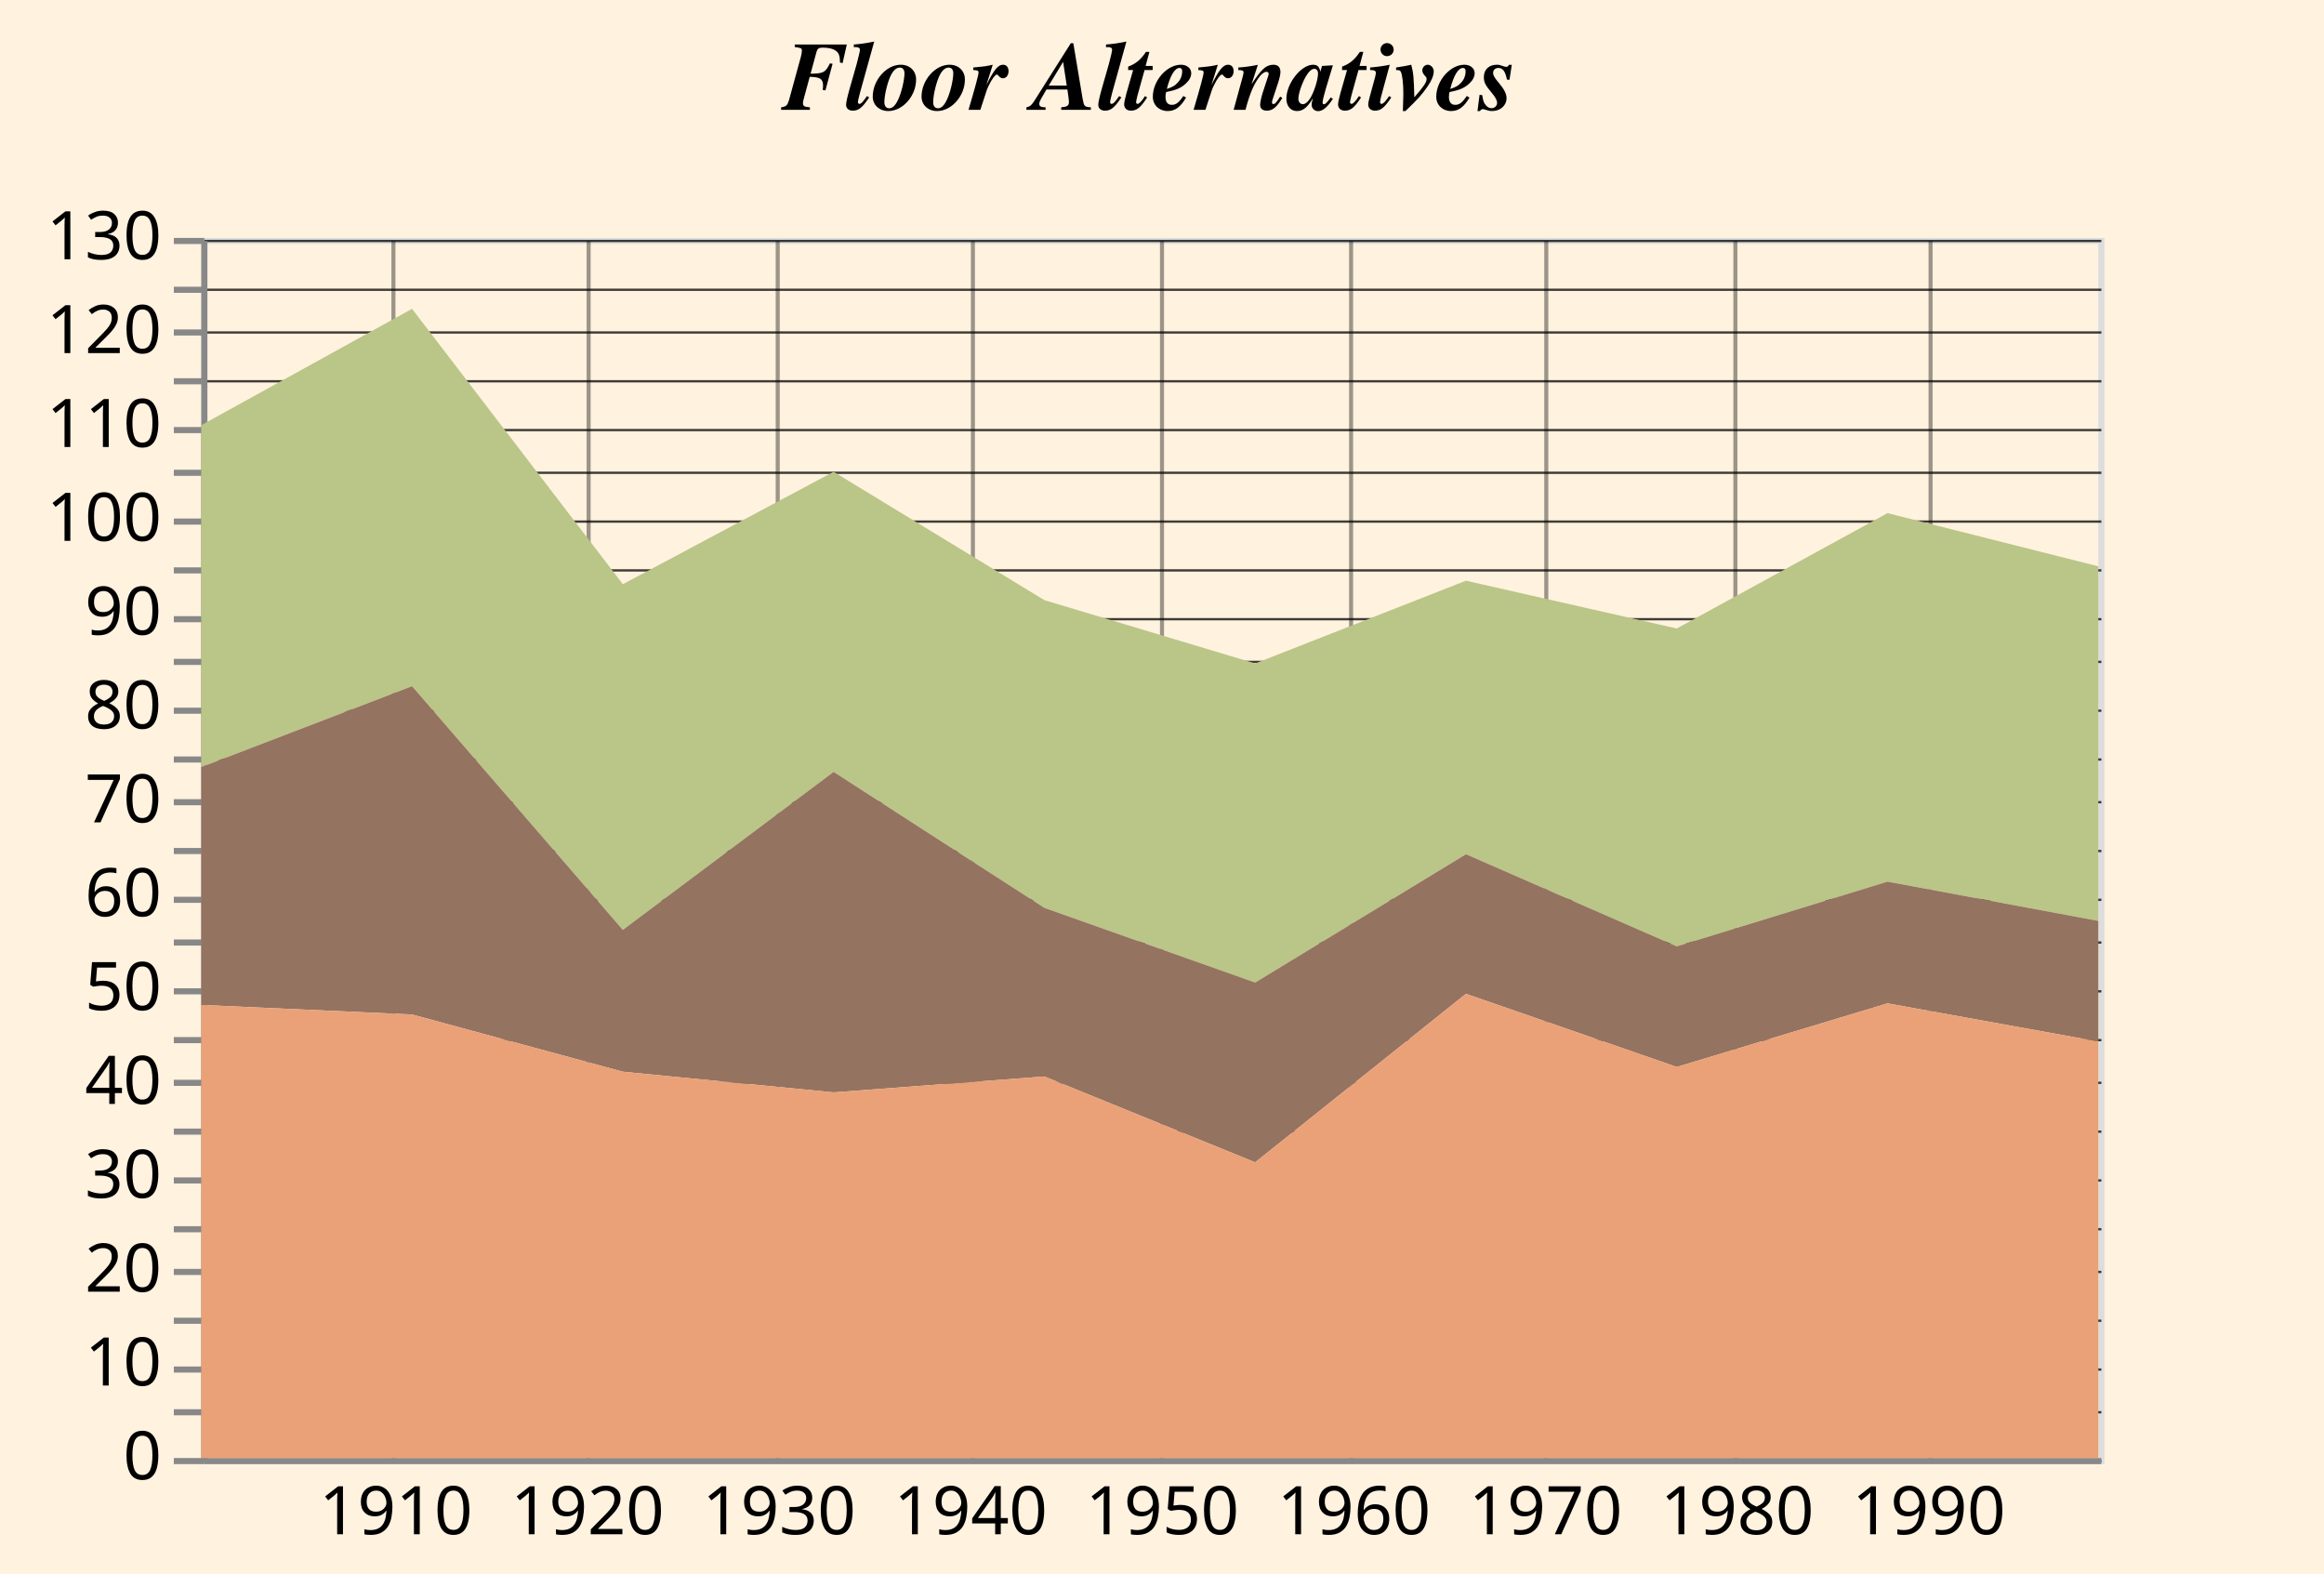
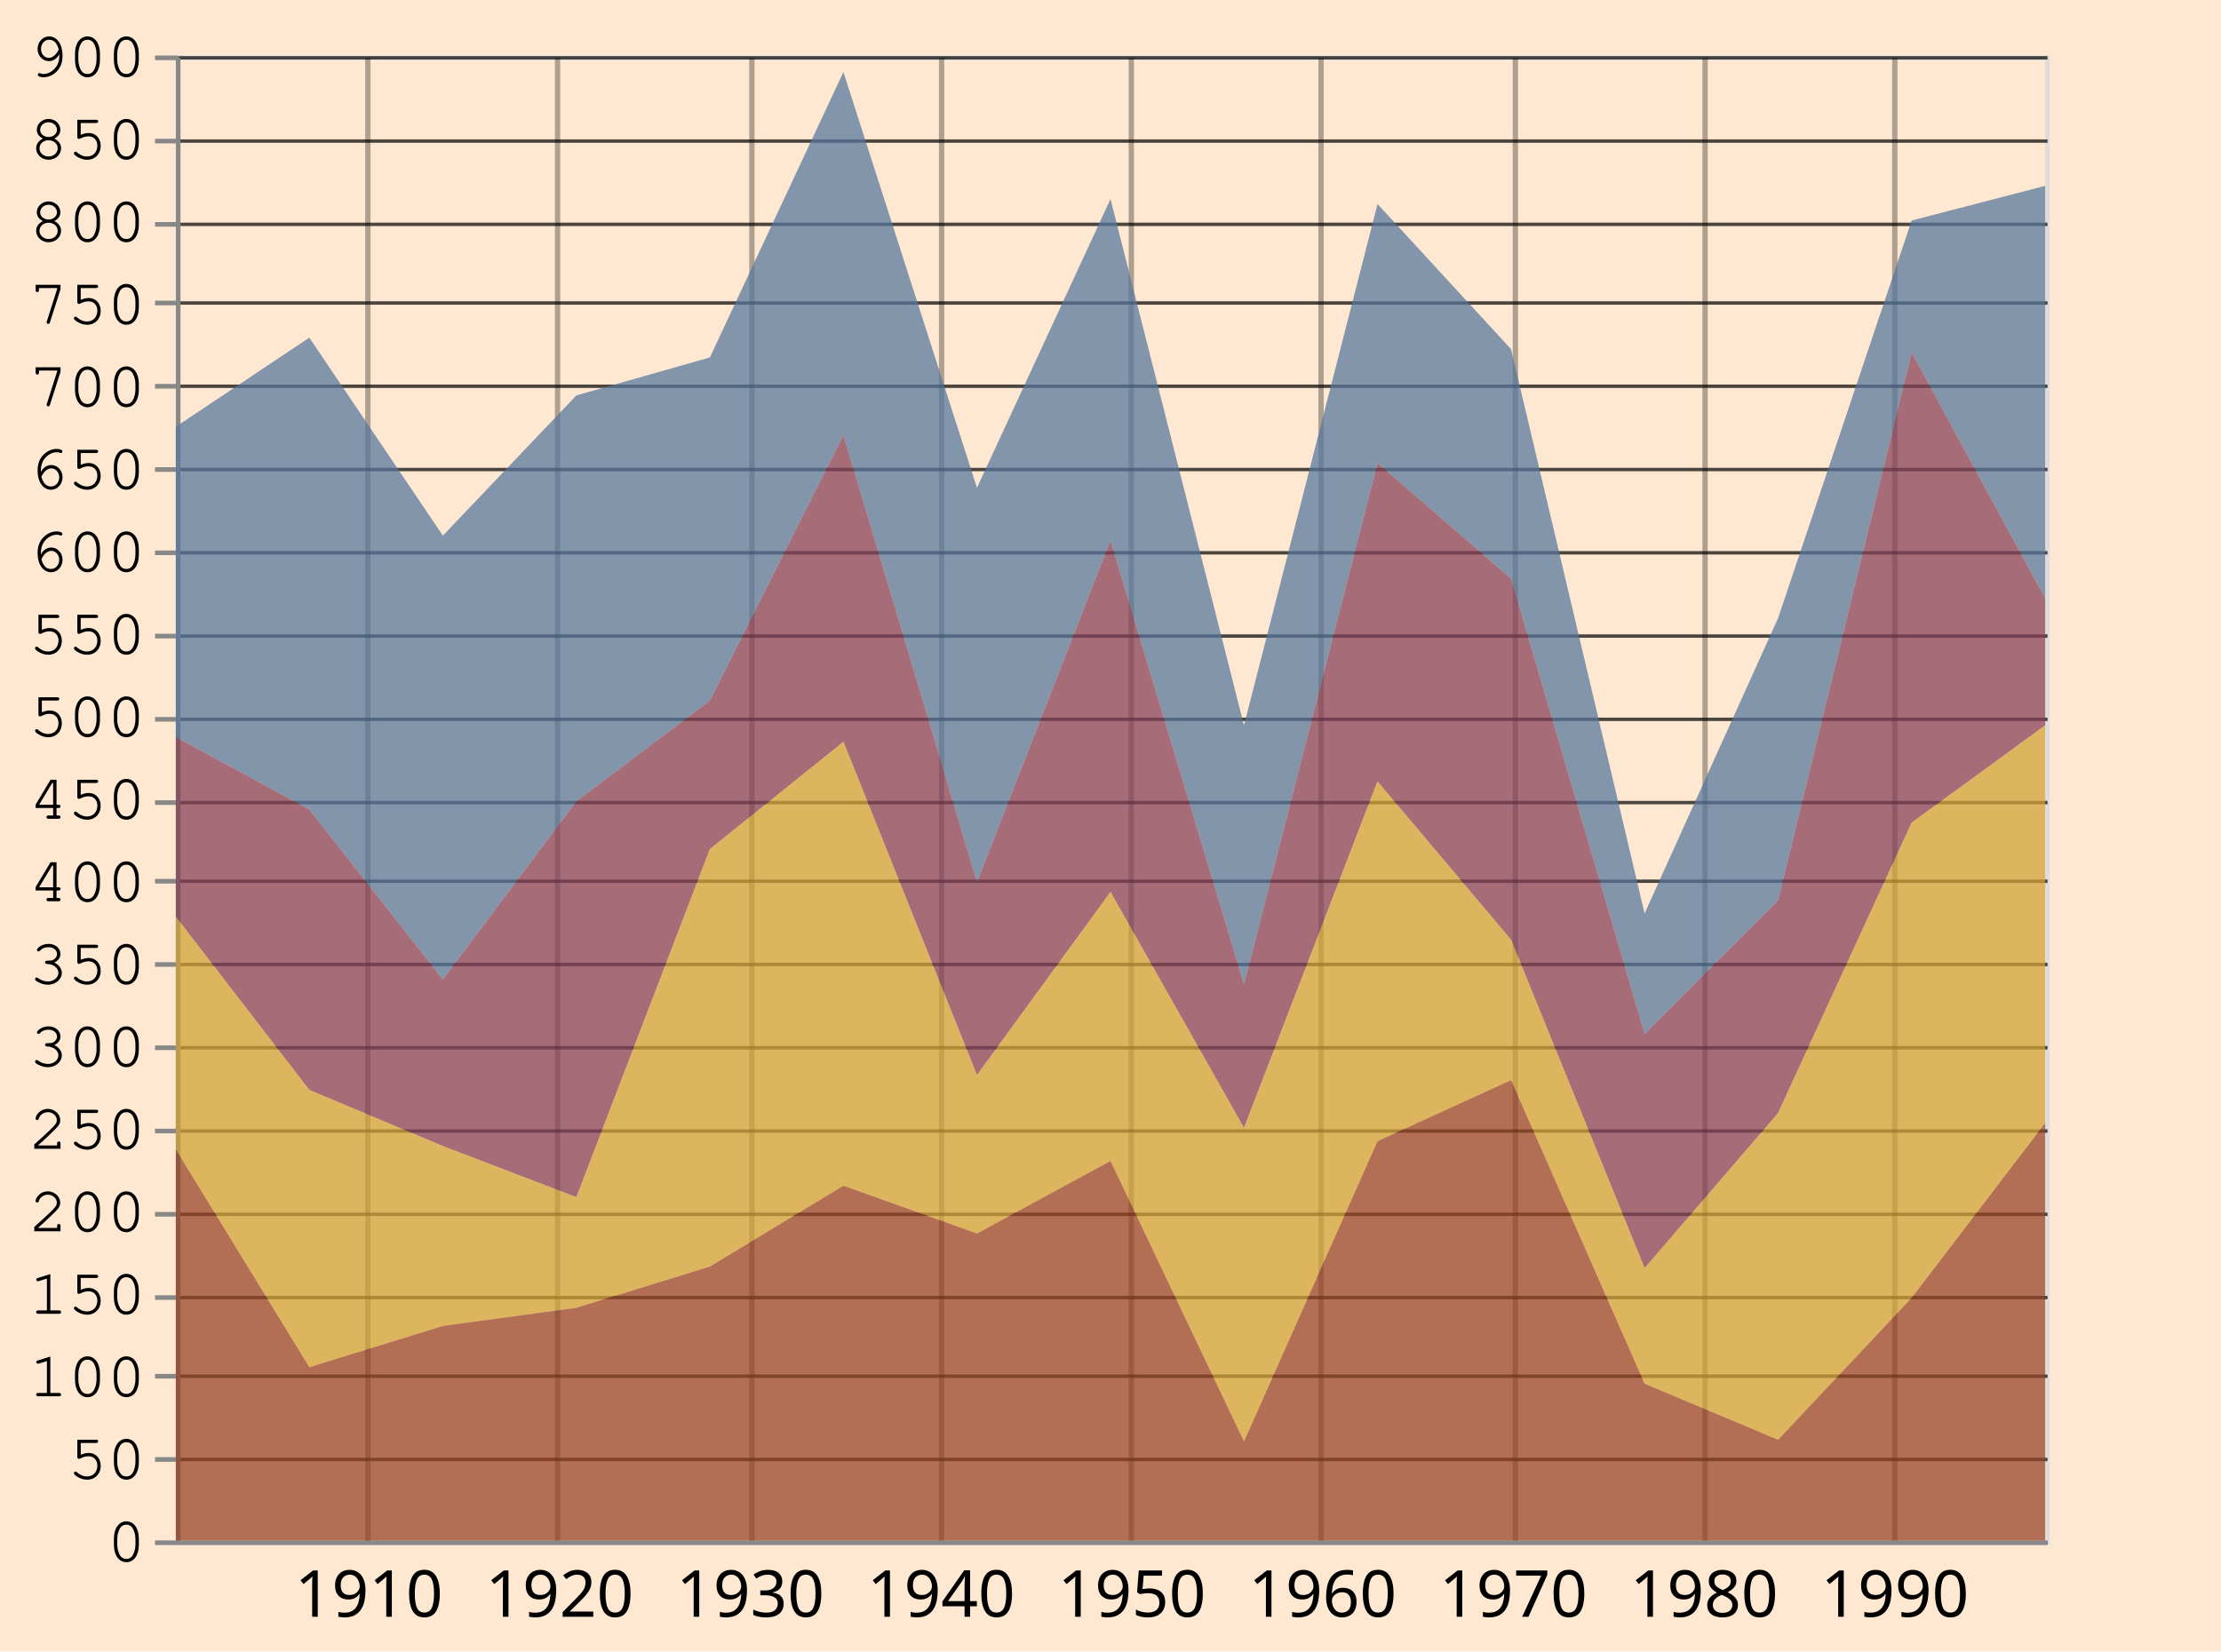
- <svg xmlns="http://www.w3.org/2000/svg" version="1.1" class="marks" width="381" height="258" viewBox="0 0 381 258">
-   <rect width="381" height="258" fill="#fff2df" />
-   <g fill="none" stroke-miterlimit="10" transform="translate(33,39)">
-     <g class="mark-group role-frame root" role="graphics-object" aria-roledescription="group mark container">
+ <svg xmlns="http://www.w3.org/2000/svg" class="marks" width="480" height="357" viewBox="0 0 480 357" version="1.1">
+   <rect width="480" height="357" style="fill: #ffe8d1;" />
+   <g transform="translate(38,12)">
+     <g class="mark-group role-frame root">
      <g transform="translate(0,0)">
-         <path class="background" aria-hidden="true" d="M0.5,0.5h311v200h-311Z" stroke="#ddd" />
+         <path class="background" d="M0.5,0.5h404v321h-404Z" style="fill: none; stroke: #ddd;" />
        <g>
-           <g class="mark-group role-axis" aria-hidden="true">
-             <g transform="translate(0.5,200.5)">
-               <path class="background" aria-hidden="true" d="M0,0h0v0h0Z" pointer-events="none" />
-               <g>
-                 <g class="mark-rule role-axis-grid" pointer-events="none">
-                   <line transform="translate(31,-200)" x2="0" y2="200" stroke="#000000" stroke-opacity="0.388" stroke-width="0.662" opacity="1" />
-                   <line transform="translate(63,-200)" x2="0" y2="200" stroke="#000000" stroke-opacity="0.388" stroke-width="0.662" opacity="1" />
-                   <line transform="translate(94,-200)" x2="0" y2="200" stroke="#000000" stroke-opacity="0.388" stroke-width="0.662" opacity="1" />
-                   <line transform="translate(126,-200)" x2="0" y2="200" stroke="#000000" stroke-opacity="0.388" stroke-width="0.662" opacity="1" />
-                   <line transform="translate(157,-200)" x2="0" y2="200" stroke="#000000" stroke-opacity="0.388" stroke-width="0.662" opacity="1" />
-                   <line transform="translate(188,-200)" x2="0" y2="200" stroke="#000000" stroke-opacity="0.388" stroke-width="0.662" opacity="1" />
-                   <line transform="translate(220,-200)" x2="0" y2="200" stroke="#000000" stroke-opacity="0.388" stroke-width="0.662" opacity="1" />
-                   <line transform="translate(251,-200)" x2="0" y2="200" stroke="#000000" stroke-opacity="0.388" stroke-width="0.662" opacity="1" />
-                   <line transform="translate(283,-200)" x2="0" y2="200" stroke="#000000" stroke-opacity="0.388" stroke-width="0.662" opacity="1" />
-                 </g>
-               </g>
-               <path class="foreground" aria-hidden="true" d="" pointer-events="none" display="none" />
-             </g>
-           </g>
-           <g class="mark-group role-axis" aria-hidden="true">
+           <g class="mark-group role-axis">
+             <g transform="translate(0.5,321.5)">
+               <path class="background" d="M0,0h0v0h0Z" style="pointer-events: none; fill: none;" />
+               <g>
+                 <g class="mark-rule role-axis-grid" style="pointer-events: none;">
+                   <line transform="translate(41,-321)" x2="0" y2="321" style="fill: none; stroke: #000000; stroke-opacity: 0.313; stroke-width: 1.153; opacity: 1;" />
+                   <line transform="translate(82,-321)" x2="0" y2="321" style="fill: none; stroke: #000000; stroke-opacity: 0.313; stroke-width: 1.153; opacity: 1;" />
+                   <line transform="translate(124,-321)" x2="0" y2="321" style="fill: none; stroke: #000000; stroke-opacity: 0.313; stroke-width: 1.153; opacity: 1;" />
+                   <line transform="translate(165,-321)" x2="0" y2="321" style="fill: none; stroke: #000000; stroke-opacity: 0.313; stroke-width: 1.153; opacity: 1;" />
+                   <line transform="translate(206,-321)" x2="0" y2="321" style="fill: none; stroke: #000000; stroke-opacity: 0.313; stroke-width: 1.153; opacity: 1;" />
+                   <line transform="translate(247,-321)" x2="0" y2="321" style="fill: none; stroke: #000000; stroke-opacity: 0.313; stroke-width: 1.153; opacity: 1;" />
+                   <line transform="translate(289,-321)" x2="0" y2="321" style="fill: none; stroke: #000000; stroke-opacity: 0.313; stroke-width: 1.153; opacity: 1;" />
+                   <line transform="translate(330,-321)" x2="0" y2="321" style="fill: none; stroke: #000000; stroke-opacity: 0.313; stroke-width: 1.153; opacity: 1;" />
+                   <line transform="translate(371,-321)" x2="0" y2="321" style="fill: none; stroke: #000000; stroke-opacity: 0.313; stroke-width: 1.153; opacity: 1;" />
+                 </g>
+               </g>
+               <path class="foreground" d="" style="pointer-events: none; display: none; fill: none;" />
+             </g>
+           </g>
+           <g class="mark-group role-axis">
            <g transform="translate(0.5,0.5)">
-               <path class="background" aria-hidden="true" d="M0,0h0v0h0Z" pointer-events="none" />
-               <g>
-                 <g class="mark-rule role-axis-grid" pointer-events="none">
-                   <line transform="translate(0,200)" x2="311" y2="0" stroke="#000000" stroke-opacity="0.751" stroke-width="0.376" opacity="1" />
-                   <line transform="translate(0,192)" x2="311" y2="0" stroke="#000000" stroke-opacity="0.751" stroke-width="0.376" opacity="1" />
-                   <line transform="translate(0,185)" x2="311" y2="0" stroke="#000000" stroke-opacity="0.751" stroke-width="0.376" opacity="1" />
-                   <line transform="translate(0,177)" x2="311" y2="0" stroke="#000000" stroke-opacity="0.751" stroke-width="0.376" opacity="1" />
-                   <line transform="translate(0,169)" x2="311" y2="0" stroke="#000000" stroke-opacity="0.751" stroke-width="0.376" opacity="1" />
-                   <line transform="translate(0,162)" x2="311" y2="0" stroke="#000000" stroke-opacity="0.751" stroke-width="0.376" opacity="1" />
-                   <line transform="translate(0,154)" x2="311" y2="0" stroke="#000000" stroke-opacity="0.751" stroke-width="0.376" opacity="1" />
-                   <line transform="translate(0,146)" x2="311" y2="0" stroke="#000000" stroke-opacity="0.751" stroke-width="0.376" opacity="1" />
-                   <line transform="translate(0,138)" x2="311" y2="0" stroke="#000000" stroke-opacity="0.751" stroke-width="0.376" opacity="1" />
-                   <line transform="translate(0,131)" x2="311" y2="0" stroke="#000000" stroke-opacity="0.751" stroke-width="0.376" opacity="1" />
-                   <line transform="translate(0,123)" x2="311" y2="0" stroke="#000000" stroke-opacity="0.751" stroke-width="0.376" opacity="1" />
-                   <line transform="translate(0,115)" x2="311" y2="0" stroke="#000000" stroke-opacity="0.751" stroke-width="0.376" opacity="1" />
-                   <line transform="translate(0,108)" x2="311" y2="0" stroke="#000000" stroke-opacity="0.751" stroke-width="0.376" opacity="1" />
-                   <line transform="translate(0,100)" x2="311" y2="0" stroke="#000000" stroke-opacity="0.751" stroke-width="0.376" opacity="1" />
-                   <line transform="translate(0,92)" x2="311" y2="0" stroke="#000000" stroke-opacity="0.751" stroke-width="0.376" opacity="1" />
-                   <line transform="translate(0,85)" x2="311" y2="0" stroke="#000000" stroke-opacity="0.751" stroke-width="0.376" opacity="1" />
-                   <line transform="translate(0,77)" x2="311" y2="0" stroke="#000000" stroke-opacity="0.751" stroke-width="0.376" opacity="1" />
-                   <line transform="translate(0,69)" x2="311" y2="0" stroke="#000000" stroke-opacity="0.751" stroke-width="0.376" opacity="1" />
-                   <line transform="translate(0,62)" x2="311" y2="0" stroke="#000000" stroke-opacity="0.751" stroke-width="0.376" opacity="1" />
-                   <line transform="translate(0,54)" x2="311" y2="0" stroke="#000000" stroke-opacity="0.751" stroke-width="0.376" opacity="1" />
-                   <line transform="translate(0,46)" x2="311" y2="0" stroke="#000000" stroke-opacity="0.751" stroke-width="0.376" opacity="1" />
-                   <line transform="translate(0,38)" x2="311" y2="0" stroke="#000000" stroke-opacity="0.751" stroke-width="0.376" opacity="1" />
-                   <line transform="translate(0,31)" x2="311" y2="0" stroke="#000000" stroke-opacity="0.751" stroke-width="0.376" opacity="1" />
-                   <line transform="translate(0,23)" x2="311" y2="0" stroke="#000000" stroke-opacity="0.751" stroke-width="0.376" opacity="1" />
-                   <line transform="translate(0,15)" x2="311" y2="0" stroke="#000000" stroke-opacity="0.751" stroke-width="0.376" opacity="1" />
-                   <line transform="translate(0,8)" x2="311" y2="0" stroke="#000000" stroke-opacity="0.751" stroke-width="0.376" opacity="1" />
-                   <line transform="translate(0,0)" x2="311" y2="0" stroke="#000000" stroke-opacity="0.751" stroke-width="0.376" opacity="1" />
-                 </g>
-               </g>
-               <path class="foreground" aria-hidden="true" d="" pointer-events="none" display="none" />
-             </g>
-           </g>
-           <g class="mark-group role-axis" role="graphics-symbol" aria-roledescription="axis" aria-label="X-axis for a time scale with values from Monday, 01 January 1900, 8:27:52 AM to Friday, 01 January 1999, 9:00:00 AM">
-             <g transform="translate(0.5,200.5)">
-               <path class="background" aria-hidden="true" d="M0,0h0v0h0Z" pointer-events="none" />
-               <g>
-                 <g class="mark-text role-axis-label" pointer-events="none">
-                   <text text-anchor="middle" transform="translate(31.40745,12)" font-family="Tahoma" font-size="11px" fill="#000" opacity="1">1910</text>
-                   <text text-anchor="middle" transform="translate(62.81776,12)" font-family="Tahoma" font-size="11px" fill="#000" opacity="1">1920</text>
-                   <text text-anchor="middle" transform="translate(94.23685,12)" font-family="Tahoma" font-size="11px" fill="#000" opacity="1">1930</text>
-                   <text text-anchor="middle" transform="translate(125.6473,12)" font-family="Tahoma" font-size="11px" fill="#000" opacity="1">1940</text>
-                   <text text-anchor="middle" transform="translate(157.0664,12)" font-family="Tahoma" font-size="11px" fill="#000" opacity="1">1950</text>
-                   <text text-anchor="middle" transform="translate(188.4771,12)" font-family="Tahoma" font-size="11px" fill="#000" opacity="1">1960</text>
-                   <text text-anchor="middle" transform="translate(219.896,12)" font-family="Tahoma" font-size="11px" fill="#000" opacity="1">1970</text>
-                   <text text-anchor="middle" transform="translate(251.3065,12)" font-family="Tahoma" font-size="11px" fill="#000" opacity="1">1980</text>
-                   <text text-anchor="middle" transform="translate(282.7256,12)" font-family="Tahoma" font-size="11px" fill="#000" opacity="1">1990</text>
-                 </g>
-                 <g class="mark-rule role-axis-domain" pointer-events="none">
-                   <line transform="translate(0,0)" x2="311" y2="0" stroke="#888" stroke-width="1" opacity="1" />
-                 </g>
-               </g>
-               <path class="foreground" aria-hidden="true" d="" pointer-events="none" display="none" />
-             </g>
-           </g>
-           <g class="mark-group role-axis" role="graphics-symbol" aria-roledescription="axis" aria-label="Y-axis for a linear scale with values from 0 to 130">
+               <path class="background" d="M0,0h0v0h0Z" style="pointer-events: none; fill: none;" />
+               <g>
+                 <g class="mark-rule role-axis-grid" style="pointer-events: none;">
+                   <line transform="translate(0,321)" x2="404" y2="0" style="fill: none; stroke: #000000; stroke-opacity: 0.702; stroke-width: 0.735; opacity: 1;" />
+                   <line transform="translate(0,303)" x2="404" y2="0" style="fill: none; stroke: #000000; stroke-opacity: 0.702; stroke-width: 0.735; opacity: 1;" />
+                   <line transform="translate(0,285)" x2="404" y2="0" style="fill: none; stroke: #000000; stroke-opacity: 0.702; stroke-width: 0.735; opacity: 1;" />
+                   <line transform="translate(0,268)" x2="404" y2="0" style="fill: none; stroke: #000000; stroke-opacity: 0.702; stroke-width: 0.735; opacity: 1;" />
+                   <line transform="translate(0,250)" x2="404" y2="0" style="fill: none; stroke: #000000; stroke-opacity: 0.702; stroke-width: 0.735; opacity: 1;" />
+                   <line transform="translate(0,232)" x2="404" y2="0" style="fill: none; stroke: #000000; stroke-opacity: 0.702; stroke-width: 0.735; opacity: 1;" />
+                   <line transform="translate(0,214)" x2="404" y2="0" style="fill: none; stroke: #000000; stroke-opacity: 0.702; stroke-width: 0.735; opacity: 1;" />
+                   <line transform="translate(0,196)" x2="404" y2="0" style="fill: none; stroke: #000000; stroke-opacity: 0.702; stroke-width: 0.735; opacity: 1;" />
+                   <line transform="translate(0,178)" x2="404" y2="0" style="fill: none; stroke: #000000; stroke-opacity: 0.702; stroke-width: 0.735; opacity: 1;" />
+                   <line transform="translate(0,161)" x2="404" y2="0" style="fill: none; stroke: #000000; stroke-opacity: 0.702; stroke-width: 0.735; opacity: 1;" />
+                   <line transform="translate(0,143)" x2="404" y2="0" style="fill: none; stroke: #000000; stroke-opacity: 0.702; stroke-width: 0.735; opacity: 1;" />
+                   <line transform="translate(0,125)" x2="404" y2="0" style="fill: none; stroke: #000000; stroke-opacity: 0.702; stroke-width: 0.735; opacity: 1;" />
+                   <line transform="translate(0,107)" x2="404" y2="0" style="fill: none; stroke: #000000; stroke-opacity: 0.702; stroke-width: 0.735; opacity: 1;" />
+                   <line transform="translate(0,89)" x2="404" y2="0" style="fill: none; stroke: #000000; stroke-opacity: 0.702; stroke-width: 0.735; opacity: 1;" />
+                   <line transform="translate(0,71)" x2="404" y2="0" style="fill: none; stroke: #000000; stroke-opacity: 0.702; stroke-width: 0.735; opacity: 1;" />
+                   <line transform="translate(0,53)" x2="404" y2="0" style="fill: none; stroke: #000000; stroke-opacity: 0.702; stroke-width: 0.735; opacity: 1;" />
+                   <line transform="translate(0,36)" x2="404" y2="0" style="fill: none; stroke: #000000; stroke-opacity: 0.702; stroke-width: 0.735; opacity: 1;" />
+                   <line transform="translate(0,18)" x2="404" y2="0" style="fill: none; stroke: #000000; stroke-opacity: 0.702; stroke-width: 0.735; opacity: 1;" />
+                   <line transform="translate(0,0)" x2="404" y2="0" style="fill: none; stroke: #000000; stroke-opacity: 0.702; stroke-width: 0.735; opacity: 1;" />
+                 </g>
+               </g>
+               <path class="foreground" d="" style="pointer-events: none; display: none; fill: none;" />
+             </g>
+           </g>
+           <g class="mark-group role-axis">
+             <g transform="translate(0.5,321.5)">
+               <path class="background" d="M0,0h0v0h0Z" style="pointer-events: none; fill: none;" />
+               <g>
+                 <g class="mark-text role-axis-label" style="pointer-events: none;">
+                   <text text-anchor="middle" transform="translate(41.21542,16)" style="font-family: Verdana; font-size: 14px; fill: #000; opacity: 1;">1910</text>
+                   <text text-anchor="middle" transform="translate(82.43461,16)" style="font-family: Verdana; font-size: 14px; fill: #000; opacity: 1;">1920</text>
+                   <text text-anchor="middle" transform="translate(123.6653,16)" style="font-family: Verdana; font-size: 14px; fill: #000; opacity: 1;">1930</text>
+                   <text text-anchor="middle" transform="translate(164.8847,16)" style="font-family: Verdana; font-size: 14px; fill: #000; opacity: 1;">1940</text>
+                   <text text-anchor="middle" transform="translate(206.1155,16)" style="font-family: Verdana; font-size: 14px; fill: #000; opacity: 1;">1950</text>
+                   <text text-anchor="middle" transform="translate(247.3351,16)" style="font-family: Verdana; font-size: 14px; fill: #000; opacity: 1;">1960</text>
+                   <text text-anchor="middle" transform="translate(288.5656,16)" style="font-family: Verdana; font-size: 14px; fill: #000; opacity: 1;">1970</text>
+                   <text text-anchor="middle" transform="translate(329.785,16)" style="font-family: Verdana; font-size: 14px; fill: #000; opacity: 1;">1980</text>
+                   <text text-anchor="middle" transform="translate(371.0157,16)" style="font-family: Verdana; font-size: 14px; fill: #000; opacity: 1;">1990</text>
+                 </g>
+                 <g class="mark-rule role-axis-domain" style="pointer-events: none;">
+                   <line transform="translate(0,0)" x2="404" y2="0" style="fill: none; stroke: #888; stroke-width: 1; opacity: 1;" />
+                 </g>
+               </g>
+               <path class="foreground" d="" style="pointer-events: none; display: none; fill: none;" />
+             </g>
+           </g>
+           <g class="mark-group role-axis">
            <g transform="translate(0.5,0.5)">
-               <path class="background" aria-hidden="true" d="M0,0h0v0h0Z" pointer-events="none" />
-               <g>
-                 <g class="mark-rule role-axis-tick" pointer-events="none">
-                   <line transform="translate(0,200)" x2="-5" y2="0" stroke="#888" stroke-width="1" opacity="1" />
-                   <line transform="translate(0,192)" x2="-5" y2="0" stroke="#888" stroke-width="1" opacity="1" />
-                   <line transform="translate(0,185)" x2="-5" y2="0" stroke="#888" stroke-width="1" opacity="1" />
-                   <line transform="translate(0,177)" x2="-5" y2="0" stroke="#888" stroke-width="1" opacity="1" />
-                   <line transform="translate(0,169)" x2="-5" y2="0" stroke="#888" stroke-width="1" opacity="1" />
-                   <line transform="translate(0,162)" x2="-5" y2="0" stroke="#888" stroke-width="1" opacity="1" />
-                   <line transform="translate(0,154)" x2="-5" y2="0" stroke="#888" stroke-width="1" opacity="1" />
-                   <line transform="translate(0,146)" x2="-5" y2="0" stroke="#888" stroke-width="1" opacity="1" />
-                   <line transform="translate(0,138)" x2="-5" y2="0" stroke="#888" stroke-width="1" opacity="1" />
-                   <line transform="translate(0,131)" x2="-5" y2="0" stroke="#888" stroke-width="1" opacity="1" />
-                   <line transform="translate(0,123)" x2="-5" y2="0" stroke="#888" stroke-width="1" opacity="1" />
-                   <line transform="translate(0,115)" x2="-5" y2="0" stroke="#888" stroke-width="1" opacity="1" />
-                   <line transform="translate(0,108)" x2="-5" y2="0" stroke="#888" stroke-width="1" opacity="1" />
-                   <line transform="translate(0,100)" x2="-5" y2="0" stroke="#888" stroke-width="1" opacity="1" />
-                   <line transform="translate(0,92)" x2="-5" y2="0" stroke="#888" stroke-width="1" opacity="1" />
-                   <line transform="translate(0,85)" x2="-5" y2="0" stroke="#888" stroke-width="1" opacity="1" />
-                   <line transform="translate(0,77)" x2="-5" y2="0" stroke="#888" stroke-width="1" opacity="1" />
-                   <line transform="translate(0,69)" x2="-5" y2="0" stroke="#888" stroke-width="1" opacity="1" />
-                   <line transform="translate(0,62)" x2="-5" y2="0" stroke="#888" stroke-width="1" opacity="1" />
-                   <line transform="translate(0,54)" x2="-5" y2="0" stroke="#888" stroke-width="1" opacity="1" />
-                   <line transform="translate(0,46)" x2="-5" y2="0" stroke="#888" stroke-width="1" opacity="1" />
-                   <line transform="translate(0,38)" x2="-5" y2="0" stroke="#888" stroke-width="1" opacity="1" />
-                   <line transform="translate(0,31)" x2="-5" y2="0" stroke="#888" stroke-width="1" opacity="1" />
-                   <line transform="translate(0,23)" x2="-5" y2="0" stroke="#888" stroke-width="1" opacity="1" />
-                   <line transform="translate(0,15)" x2="-5" y2="0" stroke="#888" stroke-width="1" opacity="1" />
-                   <line transform="translate(0,8)" x2="-5" y2="0" stroke="#888" stroke-width="1" opacity="1" />
-                   <line transform="translate(0,0)" x2="-5" y2="0" stroke="#888" stroke-width="1" opacity="1" />
-                 </g>
-                 <g class="mark-text role-axis-label" pointer-events="none">
-                   <text text-anchor="end" transform="translate(-7,203)" font-family="Verdana" font-size="11px" fill="#000" opacity="1">0</text>
-                   <text text-anchor="end" transform="translate(-7,195.3077)" font-family="Verdana" font-size="11px" fill="#000" opacity="0">5</text>
-                   <text text-anchor="end" transform="translate(-7,187.6154)" font-family="Verdana" font-size="11px" fill="#000" opacity="1">10</text>
-                   <text text-anchor="end" transform="translate(-7,179.9231)" font-family="Verdana" font-size="11px" fill="#000" opacity="0">15</text>
-                   <text text-anchor="end" transform="translate(-7,172.2308)" font-family="Verdana" font-size="11px" fill="#000" opacity="1">20</text>
-                   <text text-anchor="end" transform="translate(-7,164.5385)" font-family="Verdana" font-size="11px" fill="#000" opacity="0">25</text>
-                   <text text-anchor="end" transform="translate(-7,156.8462)" font-family="Verdana" font-size="11px" fill="#000" opacity="1">30</text>
-                   <text text-anchor="end" transform="translate(-7,149.1538)" font-family="Verdana" font-size="11px" fill="#000" opacity="0">35</text>
-                   <text text-anchor="end" transform="translate(-7,141.4615)" font-family="Verdana" font-size="11px" fill="#000" opacity="1">40</text>
-                   <text text-anchor="end" transform="translate(-7,133.7692)" font-family="Verdana" font-size="11px" fill="#000" opacity="0">45</text>
-                   <text text-anchor="end" transform="translate(-7,126.0769)" font-family="Verdana" font-size="11px" fill="#000" opacity="1">50</text>
-                   <text text-anchor="end" transform="translate(-7,118.3846)" font-family="Verdana" font-size="11px" fill="#000" opacity="0">55</text>
-                   <text text-anchor="end" transform="translate(-7,110.6923)" font-family="Verdana" font-size="11px" fill="#000" opacity="1">60</text>
-                   <text text-anchor="end" transform="translate(-7,103)" font-family="Verdana" font-size="11px" fill="#000" opacity="0">65</text>
-                   <text text-anchor="end" transform="translate(-7,95.30769)" font-family="Verdana" font-size="11px" fill="#000" opacity="1">70</text>
-                   <text text-anchor="end" transform="translate(-7,87.61538)" font-family="Verdana" font-size="11px" fill="#000" opacity="0">75</text>
-                   <text text-anchor="end" transform="translate(-7,79.92308)" font-family="Verdana" font-size="11px" fill="#000" opacity="1">80</text>
-                   <text text-anchor="end" transform="translate(-7,72.23077)" font-family="Verdana" font-size="11px" fill="#000" opacity="0">85</text>
-                   <text text-anchor="end" transform="translate(-7,64.53846)" font-family="Verdana" font-size="11px" fill="#000" opacity="1">90</text>
-                   <text text-anchor="end" transform="translate(-7,56.84615)" font-family="Verdana" font-size="11px" fill="#000" opacity="0">95</text>
-                   <text text-anchor="end" transform="translate(-7,49.15385)" font-family="Verdana" font-size="11px" fill="#000" opacity="1">100</text>
-                   <text text-anchor="end" transform="translate(-7,41.46154)" font-family="Verdana" font-size="11px" fill="#000" opacity="0">105</text>
-                   <text text-anchor="end" transform="translate(-7,33.76923)" font-family="Verdana" font-size="11px" fill="#000" opacity="1">110</text>
-                   <text text-anchor="end" transform="translate(-7,26.07692)" font-family="Verdana" font-size="11px" fill="#000" opacity="0">115</text>
-                   <text text-anchor="end" transform="translate(-7,18.38462)" font-family="Verdana" font-size="11px" fill="#000" opacity="1">120</text>
-                   <text text-anchor="end" transform="translate(-7,10.69231)" font-family="Verdana" font-size="11px" fill="#000" opacity="0">125</text>
-                   <text text-anchor="end" transform="translate(-7,3)" font-family="Verdana" font-size="11px" fill="#000" opacity="1">130</text>
-                 </g>
-                 <g class="mark-rule role-axis-domain" pointer-events="none">
-                   <line transform="translate(0,200)" x2="0" y2="-200" stroke="#888" stroke-width="1" opacity="1" />
-                 </g>
-               </g>
-               <path class="foreground" aria-hidden="true" d="" pointer-events="none" display="none" />
-             </g>
-           </g>
-           <g class="mark-group role-scope pathgroup" role="graphics-object" aria-roledescription="group mark container">
-             <g transform="translate(0,0)">
-               <path class="background" aria-hidden="true" d="M0,0h311v200h-311Z" />
-               <g>
-                 <g class="mark-area role-mark marks" role="graphics-object" aria-roledescription="area mark container">
-                   <path aria-label="c: #252900; x: Jan 01, 1900; y: 36.4302134811" role="graphics-symbol" aria-roledescription="area mark" d="M0,30.698L34.55,11.623L69.108,56.761L103.667,38.336L138.216,59.378L172.775,69.751L207.333,56.191L241.892,64.024L276.442,45.114L311,53.835L311,111.957L276.442,105.52L241.892,116.127L207.333,101.028L172.775,122.061L138.216,109.82L103.667,87.532L69.108,113.431L34.55,73.482L0,86.745Z" fill="#bac588" />
-                 </g>
-               </g>
-               <path class="foreground" aria-hidden="true" d="" display="none" />
-             </g>
-             <g transform="translate(0,0)">
-               <path class="background" aria-hidden="true" d="M0,0h311v200h-311Z" />
-               <g>
-                 <g class="mark-area role-mark marks" role="graphics-object" aria-roledescription="area mark container">
-                   <path aria-label="c: #b7b1a4; x: Jan 01, 1900; y: 25.3415016941" role="graphics-symbol" aria-roledescription="area mark" d="M0,86.745L34.55,73.482L69.108,113.431L103.667,87.532L138.216,109.82L172.775,122.061L207.333,101.028L241.892,116.127L276.442,105.52L311,111.957L311,131.725L276.442,125.471L241.892,135.895L207.333,123.907L172.775,151.53L138.216,137.458L103.667,140.064L69.108,136.676L34.55,127.295L0,125.732Z" fill="#947360" />
-                 </g>
-               </g>
-               <path class="foreground" aria-hidden="true" d="" display="none" />
-             </g>
-             <g transform="translate(0,0)">
-               <path class="background" aria-hidden="true" d="M0,0h311v200h-311Z" />
-               <g>
-                 <g class="mark-area role-mark marks" role="graphics-object" aria-roledescription="area mark container">
-                   <path aria-label="c: #d2a235; x: Jan 01, 1900; y: 48.2744823828" role="graphics-symbol" aria-roledescription="area mark" d="M0,125.732L34.55,127.295L69.108,136.676L103.667,140.064L138.216,137.458L172.775,151.53L207.333,123.907L241.892,135.895L276.442,125.471L311,131.725L311,200L276.442,200L241.892,200L207.333,200L172.775,200L138.216,200L103.667,200L69.108,200L34.55,200L0,200Z" fill="#eaa177" />
-                 </g>
-               </g>
-               <path class="foreground" aria-hidden="true" d="" display="none" />
-             </g>
-           </g>
-           <g class="mark-group role-legend" role="graphics-symbol" aria-roledescription="legend" aria-label="Symbol legend for fill color with 3 values: #252900, #b7b1a4, #d2a235">
-             <g transform="translate(329,0)">
-               <path class="background" aria-hidden="true" d="M0,0h14v19h-14Z" pointer-events="none" />
+               <path class="background" d="M0,0h0v0h0Z" style="pointer-events: none; fill: none;" />
+               <g>
+                 <g class="mark-rule role-axis-tick" style="pointer-events: none;">
+                   <line transform="translate(0,321)" x2="-5" y2="0" style="fill: none; stroke: #888; stroke-width: 1; opacity: 1;" />
+                   <line transform="translate(0,303)" x2="-5" y2="0" style="fill: none; stroke: #888; stroke-width: 1; opacity: 1;" />
+                   <line transform="translate(0,285)" x2="-5" y2="0" style="fill: none; stroke: #888; stroke-width: 1; opacity: 1;" />
+                   <line transform="translate(0,268)" x2="-5" y2="0" style="fill: none; stroke: #888; stroke-width: 1; opacity: 1;" />
+                   <line transform="translate(0,250)" x2="-5" y2="0" style="fill: none; stroke: #888; stroke-width: 1; opacity: 1;" />
+                   <line transform="translate(0,232)" x2="-5" y2="0" style="fill: none; stroke: #888; stroke-width: 1; opacity: 1;" />
+                   <line transform="translate(0,214)" x2="-5" y2="0" style="fill: none; stroke: #888; stroke-width: 1; opacity: 1;" />
+                   <line transform="translate(0,196)" x2="-5" y2="0" style="fill: none; stroke: #888; stroke-width: 1; opacity: 1;" />
+                   <line transform="translate(0,178)" x2="-5" y2="0" style="fill: none; stroke: #888; stroke-width: 1; opacity: 1;" />
+                   <line transform="translate(0,161)" x2="-5" y2="0" style="fill: none; stroke: #888; stroke-width: 1; opacity: 1;" />
+                   <line transform="translate(0,143)" x2="-5" y2="0" style="fill: none; stroke: #888; stroke-width: 1; opacity: 1;" />
+                   <line transform="translate(0,125)" x2="-5" y2="0" style="fill: none; stroke: #888; stroke-width: 1; opacity: 1;" />
+                   <line transform="translate(0,107)" x2="-5" y2="0" style="fill: none; stroke: #888; stroke-width: 1; opacity: 1;" />
+                   <line transform="translate(0,89)" x2="-5" y2="0" style="fill: none; stroke: #888; stroke-width: 1; opacity: 1;" />
+                   <line transform="translate(0,71)" x2="-5" y2="0" style="fill: none; stroke: #888; stroke-width: 1; opacity: 1;" />
+                   <line transform="translate(0,53)" x2="-5" y2="0" style="fill: none; stroke: #888; stroke-width: 1; opacity: 1;" />
+                   <line transform="translate(0,36)" x2="-5" y2="0" style="fill: none; stroke: #888; stroke-width: 1; opacity: 1;" />
+                   <line transform="translate(0,18)" x2="-5" y2="0" style="fill: none; stroke: #888; stroke-width: 1; opacity: 1;" />
+                   <line transform="translate(0,0)" x2="-5" y2="0" style="fill: none; stroke: #888; stroke-width: 1; opacity: 1;" />
+                 </g>
+                 <g class="mark-text role-axis-label" style="pointer-events: none;">
+                   <text text-anchor="end" transform="translate(-7,325)" style="font-family: Courier; font-size: 14px; fill: #000; opacity: 1;">0</text>
+                   <text text-anchor="end" transform="translate(-7,307.1667)" style="font-family: Courier; font-size: 14px; fill: #000; opacity: 1;">50</text>
+                   <text text-anchor="end" transform="translate(-7,289.3333)" style="font-family: Courier; font-size: 14px; fill: #000; opacity: 1;">100</text>
+                   <text text-anchor="end" transform="translate(-7,271.5)" style="font-family: Courier; font-size: 14px; fill: #000; opacity: 1;">150</text>
+                   <text text-anchor="end" transform="translate(-7,253.6667)" style="font-family: Courier; font-size: 14px; fill: #000; opacity: 1;">200</text>
+                   <text text-anchor="end" transform="translate(-7,235.8333)" style="font-family: Courier; font-size: 14px; fill: #000; opacity: 1;">250</text>
+                   <text text-anchor="end" transform="translate(-7,218)" style="font-family: Courier; font-size: 14px; fill: #000; opacity: 1;">300</text>
+                   <text text-anchor="end" transform="translate(-7,200.1667)" style="font-family: Courier; font-size: 14px; fill: #000; opacity: 1;">350</text>
+                   <text text-anchor="end" transform="translate(-7,182.3333)" style="font-family: Courier; font-size: 14px; fill: #000; opacity: 1;">400</text>
+                   <text text-anchor="end" transform="translate(-7,164.5)" style="font-family: Courier; font-size: 14px; fill: #000; opacity: 1;">450</text>
+                   <text text-anchor="end" transform="translate(-7,146.6667)" style="font-family: Courier; font-size: 14px; fill: #000; opacity: 1;">500</text>
+                   <text text-anchor="end" transform="translate(-7,128.8333)" style="font-family: Courier; font-size: 14px; fill: #000; opacity: 1;">550</text>
+                   <text text-anchor="end" transform="translate(-7,111)" style="font-family: Courier; font-size: 14px; fill: #000; opacity: 1;">600</text>
+                   <text text-anchor="end" transform="translate(-7,93.16667)" style="font-family: Courier; font-size: 14px; fill: #000; opacity: 1;">650</text>
+                   <text text-anchor="end" transform="translate(-7,75.33333)" style="font-family: Courier; font-size: 14px; fill: #000; opacity: 1;">700</text>
+                   <text text-anchor="end" transform="translate(-7,57.5)" style="font-family: Courier; font-size: 14px; fill: #000; opacity: 1;">750</text>
+                   <text text-anchor="end" transform="translate(-7,39.66667)" style="font-family: Courier; font-size: 14px; fill: #000; opacity: 1;">800</text>
+                   <text text-anchor="end" transform="translate(-7,21.83333)" style="font-family: Courier; font-size: 14px; fill: #000; opacity: 1;">850</text>
+                   <text text-anchor="end" transform="translate(-7,4)" style="font-family: Courier; font-size: 14px; fill: #000; opacity: 1;">900</text>
+                 </g>
+                 <g class="mark-rule role-axis-domain" style="pointer-events: none;">
+                   <line transform="translate(0,321)" x2="0" y2="-321" style="fill: none; stroke: #888; stroke-width: 1; opacity: 1;" />
+                 </g>
+               </g>
+               <path class="foreground" d="" style="pointer-events: none; display: none; fill: none;" />
+             </g>
+           </g>
+           <g class="mark-group role-scope pathgroup">
+             <g transform="translate(0,0)">
+               <path class="background" d="M0,0h404v321h-404Z" style="fill: none;" />
+               <g>
+                 <g class="mark-area role-mark marks">
+                   <path d="M0,80.25L28.849,60.99L57.709,103.79L86.57,73.473L115.419,65.27L144.279,3.567L173.14,93.447L202,31.03L230.849,144.807L259.709,32.1L288.57,63.487L317.43,185.467L346.279,121.623L375.14,35.667L404,28.177L404,117.343L375.14,64.2L346.279,182.613L317.43,211.503L288.57,113.063L259.709,88.097L230.849,200.803L202,104.86L173.14,178.69L144.279,82.033L115.419,139.457L86.57,161.213L57.709,199.733L28.849,162.997L0,147.303Z" style="fill: #56769d; fill-opacity: 0.727; stroke: none; stroke-width: 0.276;" />
+                 </g>
+               </g>
+               <path class="foreground" d="" style="display: none; fill: none;" />
+             </g>
+             <g transform="translate(0,0)">
+               <path class="background" d="M0,0h404v321h-404Z" style="fill: none;" />
+               <g>
+                 <g class="mark-area role-mark marks">
+                   <path d="M0,147.303L28.849,162.997L57.709,199.733L86.57,161.213L115.419,139.457L144.279,82.033L173.14,178.69L202,104.86L230.849,200.803L259.709,88.097L288.57,113.063L317.43,211.503L346.279,182.613L375.14,64.2L404,117.343L404,144.807L375.14,165.85L346.279,228.623L317.43,262.15L288.57,191.173L259.709,156.933L230.849,231.833L202,180.83L173.14,220.42L144.279,148.373L115.419,171.557L86.57,246.813L57.709,235.757L28.849,223.63L0,186.18Z" style="fill: #854059; fill-opacity: 0.727; stroke: none; stroke-width: 0.276;" />
+                 </g>
+               </g>
+               <path class="foreground" d="" style="display: none; fill: none;" />
+             </g>
+             <g transform="translate(0,0)">
+               <path class="background" d="M0,0h404v321h-404Z" style="fill: none;" />
+               <g>
+                 <g class="mark-area role-mark marks">
+                   <path d="M0,186.18L28.849,223.63L57.709,235.757L86.57,246.813L115.419,171.557L144.279,148.373L173.14,220.42L202,180.83L230.849,231.833L259.709,156.933L288.57,191.173L317.43,262.15L346.279,228.623L375.14,165.85L404,144.807L404,230.763L375.14,268.57L346.279,299.243L317.43,287.117L288.57,221.49L259.709,234.687L230.849,299.6L202,238.967L173.14,254.66L144.279,244.317L115.419,261.793L86.57,270.71L57.709,274.633L28.849,283.55L0,236.47Z" style="fill: #d2a235; fill-opacity: 0.727; stroke: none; stroke-width: 0.276;" />
+                 </g>
+               </g>
+               <path class="foreground" d="" style="display: none; fill: none;" />
+             </g>
+             <g transform="translate(0,0)">
+               <path class="background" d="M0,0h404v321h-404Z" style="fill: none;" />
+               <g>
+                 <g class="mark-area role-mark marks">
+                   <path d="M0,236.47L28.849,283.55L57.709,274.633L86.57,270.71L115.419,261.793L144.279,244.317L173.14,254.66L202,238.967L230.849,299.6L259.709,234.687L288.57,221.49L317.43,287.117L346.279,299.243L375.14,268.57L404,230.763L404,321L375.14,321L346.279,321L317.43,321L288.57,321L259.709,321L230.849,321L202,321L173.14,321L144.279,321L115.419,321L86.57,321L57.709,321L28.849,321L0,321Z" style="fill: #964324; fill-opacity: 0.727; stroke: none; stroke-width: 0.276;" />
+                 </g>
+               </g>
+               <path class="foreground" d="" style="display: none; fill: none;" />
+             </g>
+           </g>
+           <g class="mark-group role-legend">
+             <g transform="translate(423,0)">
+               <path class="background" d="M0,0h14v30h-14Z" style="pointer-events: none; fill: none;" />
              <g>
                <g class="mark-group role-legend-entry">
                  <g transform="translate(0,0)">
-                     <path class="background" aria-hidden="true" d="M0,0h0v0h0Z" pointer-events="none" />
+                     <path class="background" d="M0,0h0v0h0Z" style="pointer-events: none; fill: none;" />
                    <g>
-                       <g class="mark-group role-scope" role="graphics-object" aria-roledescription="group mark container">
+                       <g class="mark-group role-scope">
                        <g transform="translate(0,0)">
-                           <path class="background" aria-hidden="true" d="M0,0h14v5h-14Z" pointer-events="none" opacity="1" />
-                           <g>
-                             <g class="mark-symbol role-legend-symbol" pointer-events="none">
-                               <path transform="translate(5,5)" d="M0,0" fill="#bac588" stroke-width="1.5" opacity="1" />
-                             </g>
-                             <g class="mark-text role-legend-label" pointer-events="none">
-                               <text text-anchor="start" transform="translate(14,5)" font-family="sans-serif" font-size="0px" fill="#000" opacity="1">#252900</text>
-                             </g>
-                           </g>
-                           <path class="foreground" aria-hidden="true" d="" pointer-events="none" display="none" />
-                         </g>
-                         <g transform="translate(0,7)">
-                           <path class="background" aria-hidden="true" d="M0,0h14v5h-14Z" pointer-events="none" opacity="1" />
-                           <g>
-                             <g class="mark-symbol role-legend-symbol" pointer-events="none">
-                               <path transform="translate(5,5)" d="M0,0" fill="#947360" stroke-width="1.5" opacity="1" />
-                             </g>
-                             <g class="mark-text role-legend-label" pointer-events="none">
-                               <text text-anchor="start" transform="translate(14,5)" font-family="sans-serif" font-size="0px" fill="#000" opacity="1">#b7b1a4</text>
-                             </g>
-                           </g>
-                           <path class="foreground" aria-hidden="true" d="" pointer-events="none" display="none" />
-                         </g>
-                         <g transform="translate(0,14)">
-                           <path class="background" aria-hidden="true" d="M0,0h14v5h-14Z" pointer-events="none" opacity="1" />
-                           <g>
-                             <g class="mark-symbol role-legend-symbol" pointer-events="none">
-                               <path transform="translate(5,5)" d="M0,0" fill="#eaa177" stroke-width="1.5" opacity="1" />
-                             </g>
-                             <g class="mark-text role-legend-label" pointer-events="none">
-                               <text text-anchor="start" transform="translate(14,5)" font-family="sans-serif" font-size="0px" fill="#000" opacity="1">#d2a235</text>
-                             </g>
-                           </g>
-                           <path class="foreground" aria-hidden="true" d="" pointer-events="none" display="none" />
+                           <path class="background" d="M0,0h14v5.276h-14Z" style="pointer-events: none; fill: none; opacity: 1;" />
+                           <g>
+                             <g class="mark-symbol role-legend-symbol" style="pointer-events: none;">
+                               <path transform="translate(5,5)" d="M0,0" style="fill: #56769d; fill-opacity: 0.727; stroke: none; stroke-width: 0.276; opacity: 1;" />
+                             </g>
+                             <g class="mark-text role-legend-label" style="pointer-events: none;">
+                               <text text-anchor="start" transform="translate(14,5)" style="font-family: sans-serif; font-size: 0px; fill: #000; opacity: 1;">0</text>
+                             </g>
+                           </g>
+                           <path class="foreground" d="" style="pointer-events: none; display: none; fill: none;" />
+                         </g>
+                         <g transform="translate(0,8)">
+                           <path class="background" d="M0,0h14v5.276h-14Z" style="pointer-events: none; fill: none; opacity: 1;" />
+                           <g>
+                             <g class="mark-symbol role-legend-symbol" style="pointer-events: none;">
+                               <path transform="translate(5,5)" d="M0,0" style="fill: #854059; fill-opacity: 0.727; stroke: none; stroke-width: 0.276; opacity: 1;" />
+                             </g>
+                             <g class="mark-text role-legend-label" style="pointer-events: none;">
+                               <text text-anchor="start" transform="translate(14,5)" style="font-family: sans-serif; font-size: 0px; fill: #000; opacity: 1;">1</text>
+                             </g>
+                           </g>
+                           <path class="foreground" d="" style="pointer-events: none; display: none; fill: none;" />
+                         </g>
+                         <g transform="translate(0,16)">
+                           <path class="background" d="M0,0h14v5.276h-14Z" style="pointer-events: none; fill: none; opacity: 1;" />
+                           <g>
+                             <g class="mark-symbol role-legend-symbol" style="pointer-events: none;">
+                               <path transform="translate(5,5)" d="M0,0" style="fill: #d2a235; fill-opacity: 0.727; stroke: none; stroke-width: 0.276; opacity: 1;" />
+                             </g>
+                             <g class="mark-text role-legend-label" style="pointer-events: none;">
+                               <text text-anchor="start" transform="translate(14,5)" style="font-family: sans-serif; font-size: 0px; fill: #000; opacity: 1;">2</text>
+                             </g>
+                           </g>
+                           <path class="foreground" d="" style="pointer-events: none; display: none; fill: none;" />
+                         </g>
+                         <g transform="translate(0,24)">
+                           <path class="background" d="M0,0h14v5.276h-14Z" style="pointer-events: none; fill: none; opacity: 1;" />
+                           <g>
+                             <g class="mark-symbol role-legend-symbol" style="pointer-events: none;">
+                               <path transform="translate(5,5)" d="M0,0" style="fill: #964324; fill-opacity: 0.727; stroke: none; stroke-width: 0.276; opacity: 1;" />
+                             </g>
+                             <g class="mark-text role-legend-label" style="pointer-events: none;">
+                               <text text-anchor="start" transform="translate(14,5)" style="font-family: sans-serif; font-size: 0px; fill: #000; opacity: 1;">3</text>
+                             </g>
+                           </g>
+                           <path class="foreground" d="" style="pointer-events: none; display: none; fill: none;" />
                        </g>
                      </g>
                    </g>
-                     <path class="foreground" aria-hidden="true" d="" pointer-events="none" display="none" />
+                     <path class="foreground" d="" style="pointer-events: none; display: none; fill: none;" />
                  </g>
                </g>
              </g>
-               <path class="foreground" aria-hidden="true" d="" pointer-events="none" display="none" />
-             </g>
-           </g>
-           <g class="mark-group role-title">
-             <g transform="translate(155.5,-34)">
-               <path class="background" aria-hidden="true" d="M0,0h0v0h0Z" pointer-events="none" />
-               <g>
-                 <g class="mark-text role-title-text" role="graphics-symbol" aria-roledescription="title" aria-label="Title text 'Floor Alternatives'" pointer-events="none">
-                   <text text-anchor="middle" transform="translate(0,13)" font-family="Times" font-size="16px" font-style="oblique" font-weight="bold" fill="#000000" opacity="1">Floor Alternatives</text>
-                 </g>
-               </g>
-               <path class="foreground" aria-hidden="true" d="" pointer-events="none" display="none" />
+               <path class="foreground" d="" style="pointer-events: none; display: none; fill: none;" />
            </g>
          </g>
        </g>
-         <path class="foreground" aria-hidden="true" d="" display="none" />
+         <path class="foreground" d="" style="display: none; fill: none;" />
      </g>
    </g>
  </g>
</svg>
